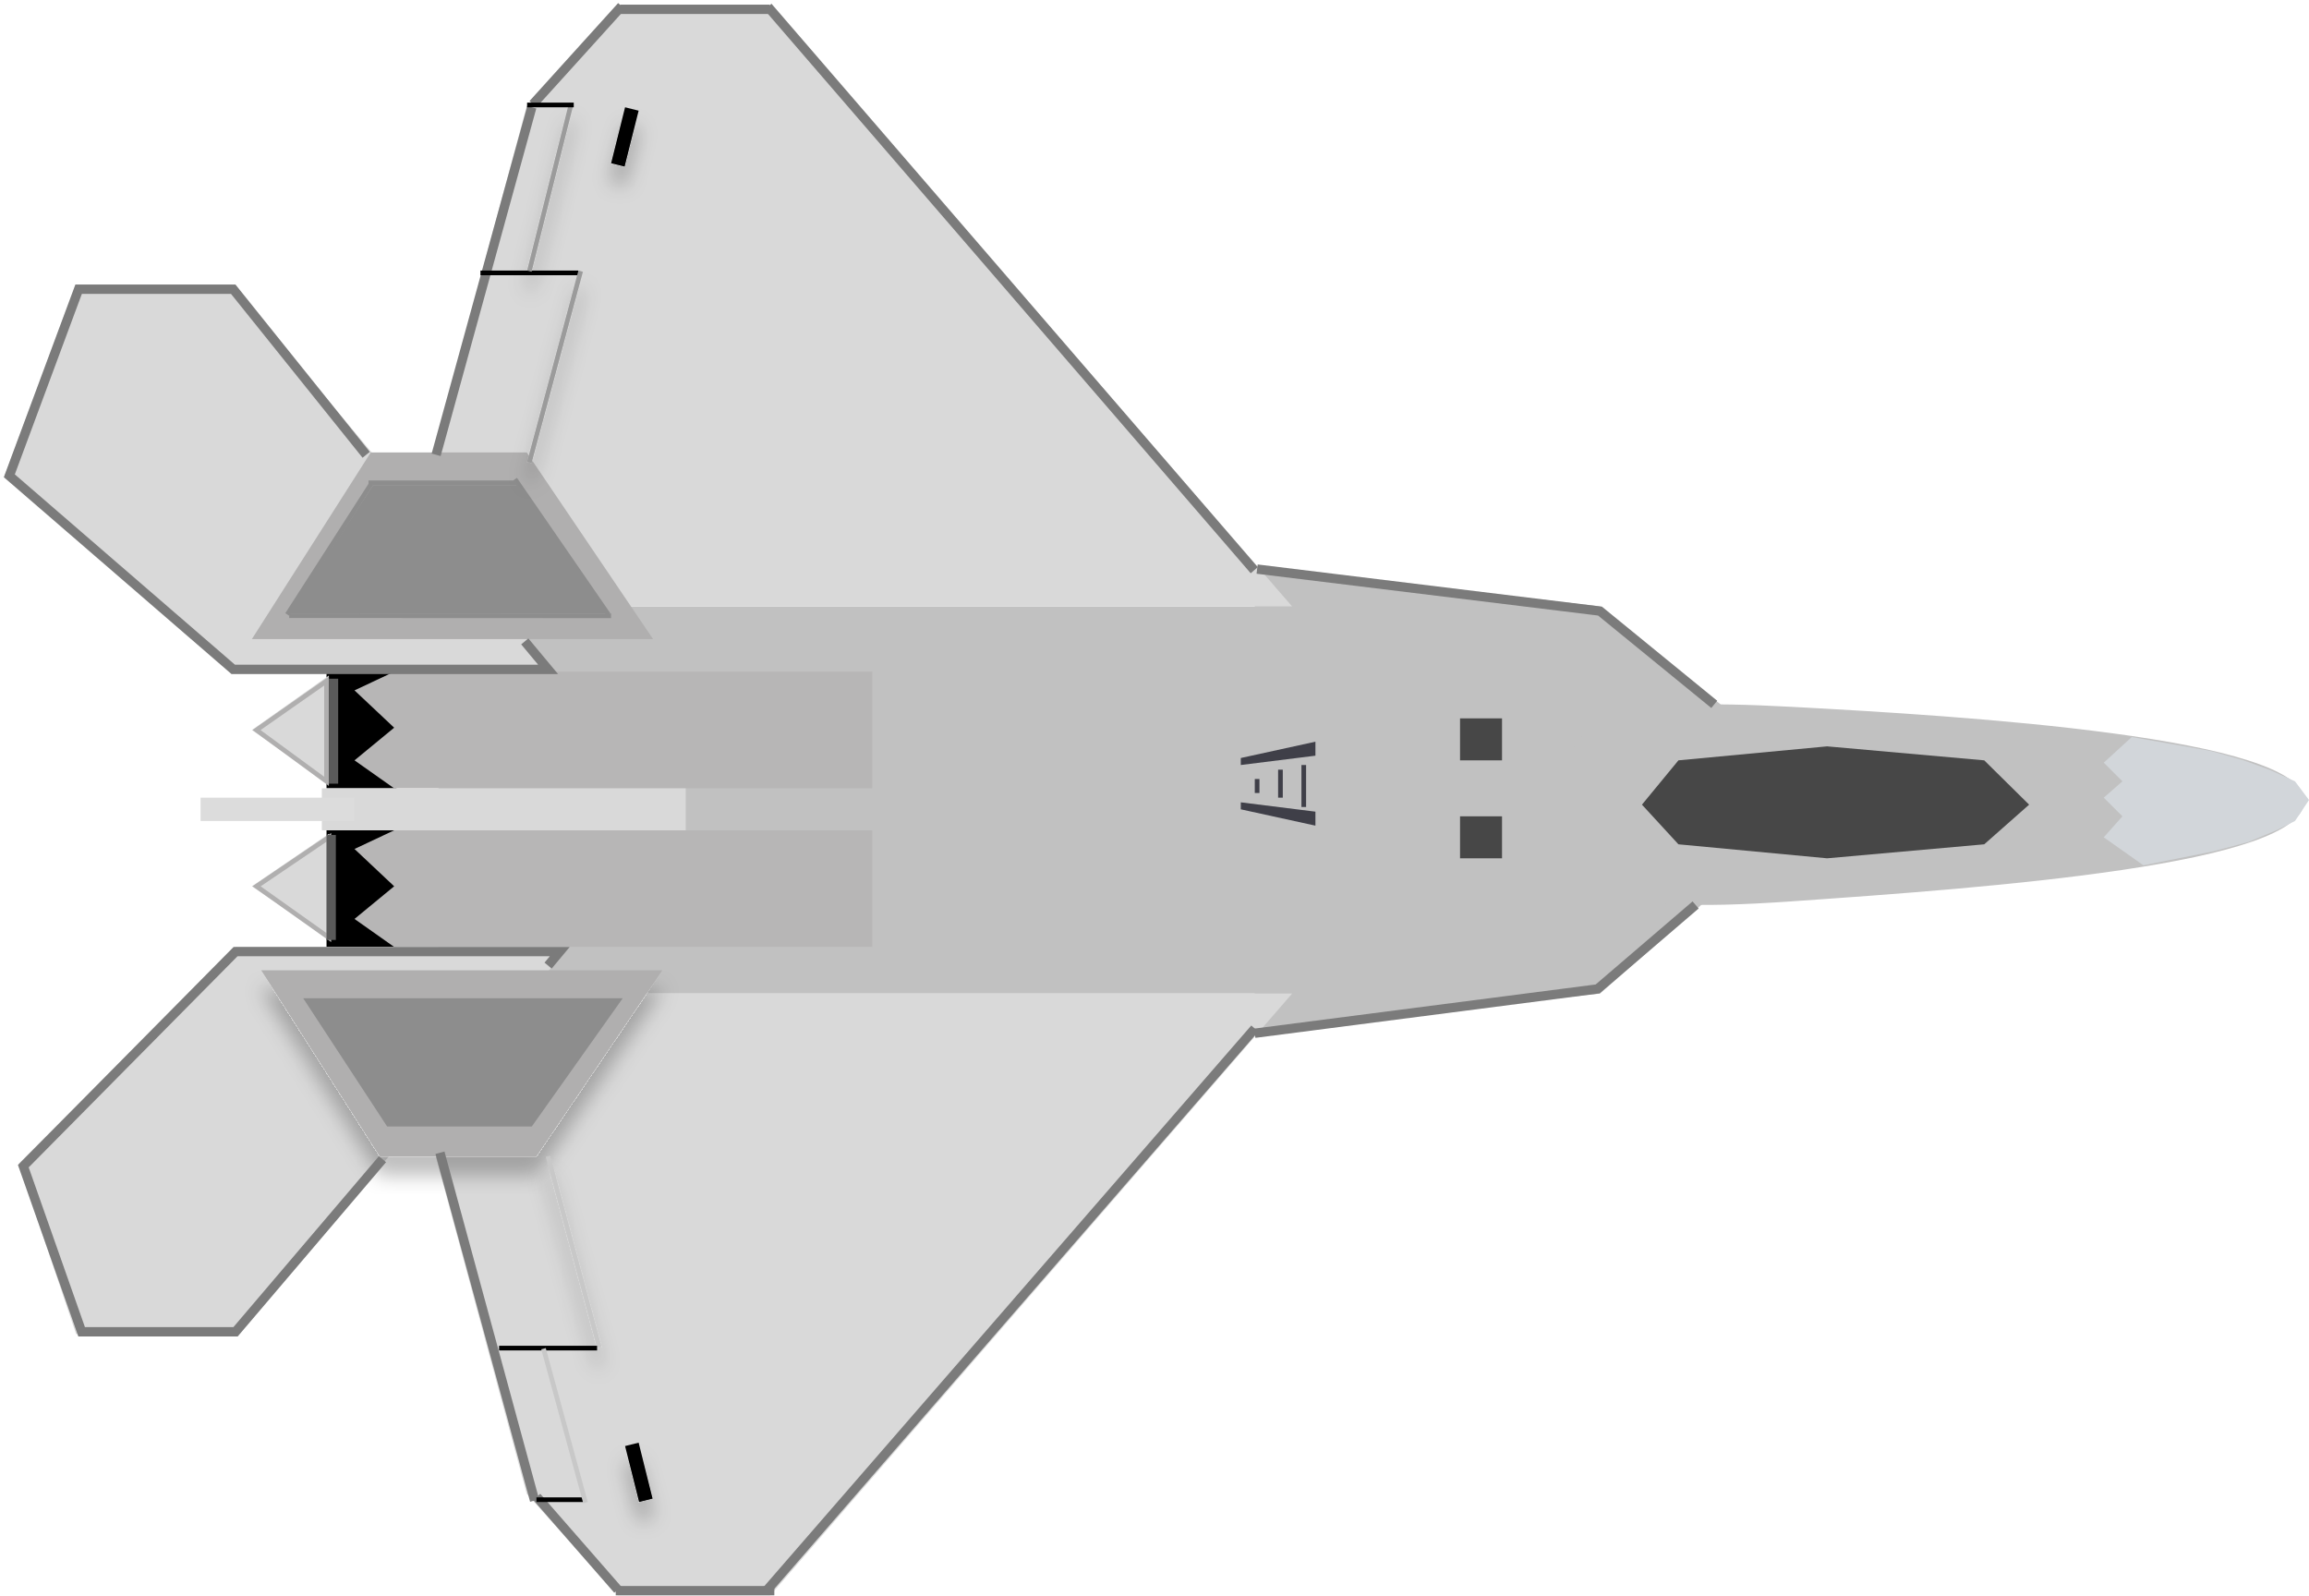
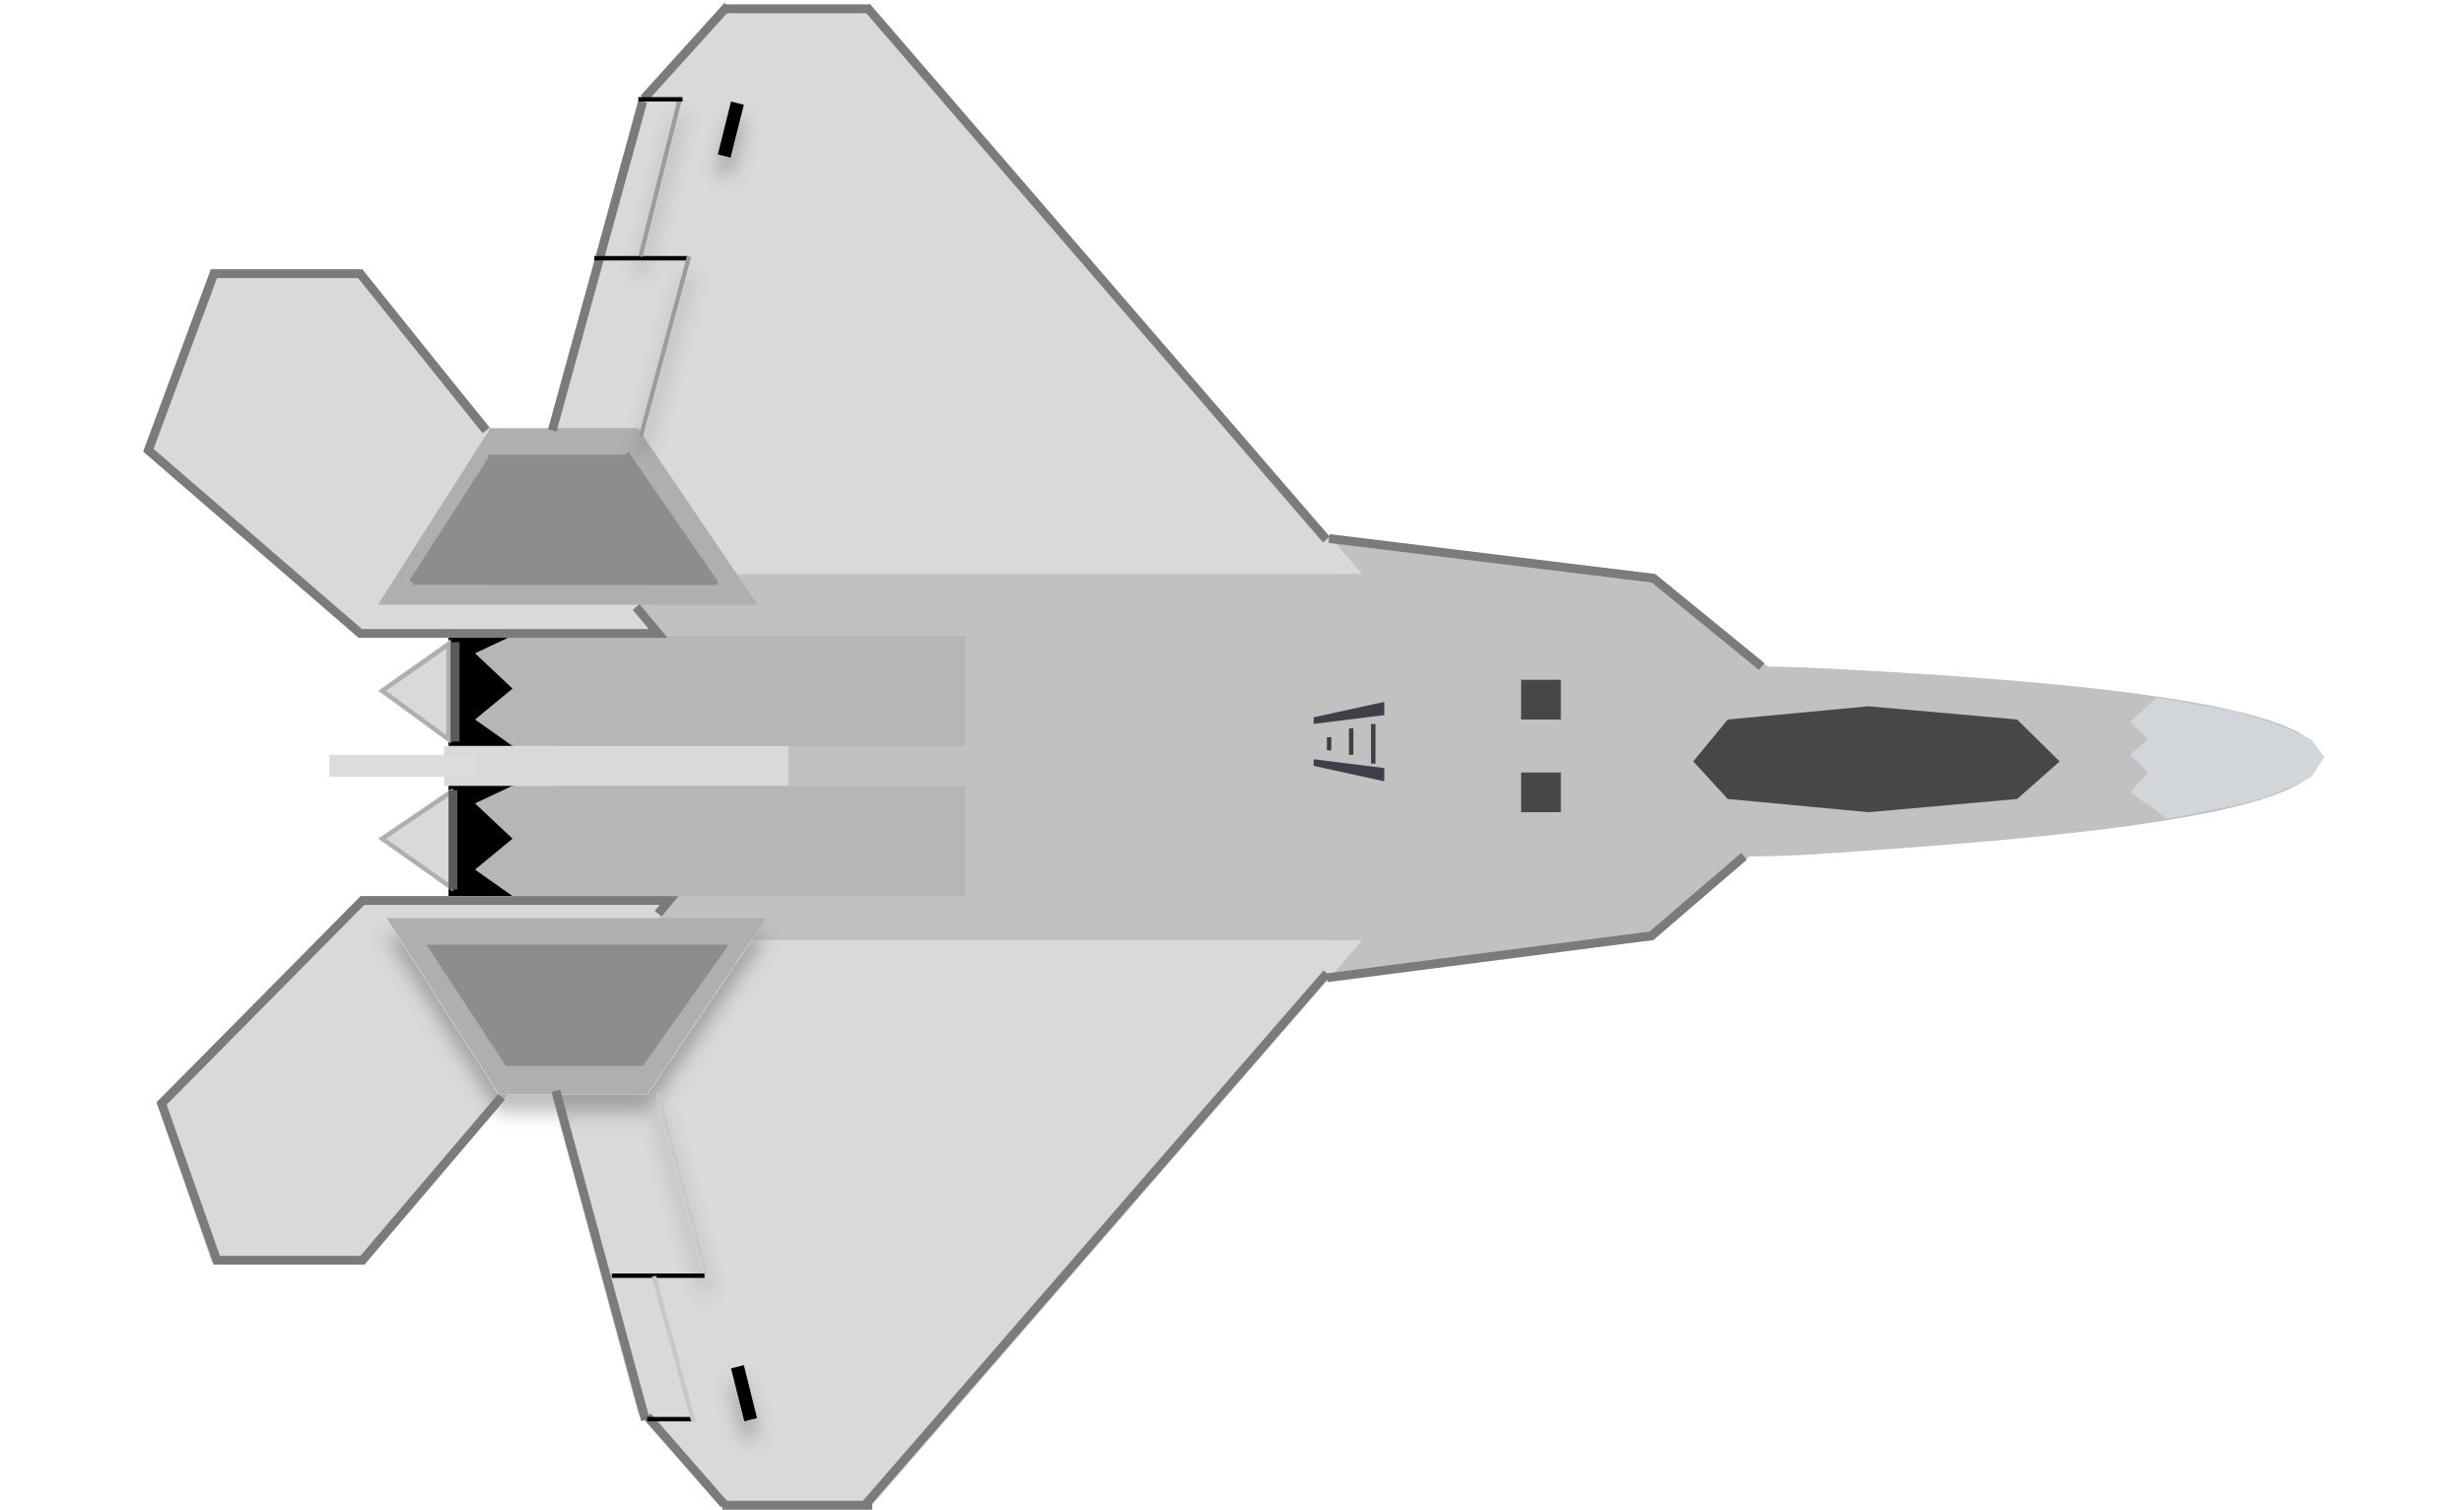
- <svg xmlns="http://www.w3.org/2000/svg" width="495" height="342" viewBox="0 0 495 342" fill="none">
+ <svg xmlns="http://www.w3.org/2000/svg" width="395" height="242" viewBox="0 0 495 342" fill="none">
  <rect x="70" y="178" width="15" height="25" fill="black" />
  <path d="M269 121.5L343 130L375 156V167V185L343 213L269 221V121.5Z" fill="#C1C1C1" />
  <rect x="94" y="130" width="190" height="83" fill="#C1C1C1" />
  <path d="M132.502 342H165.148L277 213H84L112.915 320.231L132.502 342Z" fill="#D9D9D9" />
  <path d="M132.502 1H165.148L277 130H84L112.915 22.769L132.502 1Z" fill="#D9D9D9" />
  <rect x="70" y="144" width="15" height="25" fill="black" />
  <path d="M16.279 61H49.584L119 144H49.584L1 101.947L16.279 61Z" fill="#D9D9D9" />
  <g filter="url(#filter0_b_0_1)">
    <path d="M79.481 97H112.926L140 137H54L79.481 97Z" fill="#B0AFAF" />
  </g>
  <g filter="url(#filter1_b_0_1)">
    <path d="M76 148L84.5 144H187V169H84.5L76 163L84.5 156L76 148Z" fill="#B7B6B6" />
  </g>
  <path d="M76 182L84.5 178H187V203H84.5L76 197L84.5 190L76 182Z" fill="#B7B6B6" />
  <path d="M93.5 97.5L114 23" stroke="#7B7B7B" stroke-width="2" />
  <line x1="61.997" y1="131.985" x2="131.004" y2="132.015" stroke="#8D8D8D" />
  <line x1="61.579" y1="131.73" x2="79.579" y2="103.73" stroke="#8D8D8D" />
  <path d="M62 131.5L80 104H111L130.5 131.5H62Z" fill="#8D8D8D" />
  <line x1="79" y1="103.5" x2="111" y2="103.5" stroke="#8D8D8D" />
  <line x1="110.412" y1="102.716" x2="130.412" y2="131.716" stroke="#8D8D8D" />
  <path d="M78.5 97.5L50 62H16.853L2 102L50 143.5H117.5L112.5 137.5" stroke="#7B7B7B" stroke-width="2" />
  <rect x="69" y="169" width="78" height="9" fill="#D9D9D9" />
  <path d="M16.316 286H50.582L122 203H50.582L4 249.48L16.316 286Z" fill="#D9D9D9" />
  <g filter="url(#filter2_d_0_1)">
    <path d="M81.481 248H114.926L142 208H56L81.481 248Z" fill="#B0AFAF" />
  </g>
  <g filter="url(#filter3_d_0_1)">
    <line y1="-0.5" x2="42.45" y2="-0.5" transform="matrix(-0.259129 -0.965843 -0.965843 0.259129 128 289)" stroke="#C8C8C8" />
  </g>
  <path d="M65 214L83 241.5H114L133.5 214H65Z" fill="#8D8D8D" />
  <path d="M82 248.5L50.5 285.5H17.5L5 250L50.5 204H120L117.5 207" stroke="#7B7B7B" stroke-width="2" />
  <path d="M107 289H128" stroke="black" />
  <path d="M54 156.5L70.5 144.809V168.191L54 156.5Z" fill="#D9D9D9" />
  <path d="M54 190L70.5 178.742V201.258L54 190Z" fill="#D9D9D9" />
  <path d="M493.991 171.684C493.991 185.368 426.998 190.25 384.096 193.229C341.193 196.207 335 190.876 335 171.684C335 152.492 346.825 149.544 384.096 151.529C421.366 153.515 493.991 158 493.991 171.684Z" fill="#C1C1C1" />
  <path d="M76 173.5L43 173.5" stroke="#DCDCDC" stroke-width="5" />
  <path d="M359.819 163L391.696 160L425.377 163L435 172.5L425.377 181L391.696 184L359.819 181L352 172.5L359.819 163Z" fill="#474747" />
  <path d="M103 58.5H124" stroke="black" />
  <g filter="url(#filter4_d_0_1)">
    <line x1="124.483" y1="58.13" x2="113.483" y2="99.13" stroke="#9B9B9B" />
  </g>
  <g filter="url(#filter5_d_0_1)">
    <line x1="122.485" y1="22.121" x2="113.485" y2="58.121" stroke="#9B9B9B" />
  </g>
  <g filter="url(#filter6_d_0_1)">
    <line x1="135.455" y1="23.364" x2="132.455" y2="35.364" stroke="black" stroke-width="3" />
  </g>
  <line x1="114.258" y1="22.329" x2="133.258" y2="1.329" stroke="#7B7B7B" stroke-width="2" />
  <line x1="133" y1="2" x2="165" y2="2" stroke="#7B7B7B" stroke-width="2" />
  <line x1="164.632" y1="1.454" x2="268.882" y2="122.239" stroke="#7B7B7B" stroke-width="2" />
  <path d="M164.065 341.301L269 220.5" stroke="#7B7B7B" stroke-width="2" />
  <line x1="132" y1="341" x2="166" y2="341" stroke="#7B7B7B" stroke-width="2" />
  <line x1="115.072" y1="320.899" x2="132.435" y2="340.786" stroke="#7B7B7B" stroke-width="2" />
  <path d="M94.322 247.12L114.61 321.681" stroke="#7B7B7B" stroke-width="2" />
  <path d="M451 163.5L457 158L474 161L481 163L486.5 165L492 167.5L495 171.5L492 176L488 178L482 180.5L474.5 182.5L459.5 185.5L451 179.5L455 175L451 171L455 167.5L451 163.5Z" fill="#D2D6DA" />
  <g filter="url(#filter7_d_0_1)">
    <line y1="-1.5" x2="12.369" y2="-1.5" transform="matrix(-0.242536 -0.970142 -0.970142 0.242536 137 322)" stroke="black" stroke-width="3" />
  </g>
  <line x1="113" y1="22.5" x2="123" y2="22.5" stroke="black" />
  <line x1="115" y1="321.5" x2="125" y2="321.5" stroke="black" />
  <line x1="125.518" y1="322.132" x2="116.518" y2="289.132" stroke="#C8C8C8" />
  <rect x="313" y="175" width="9" height="9" fill="#474747" />
  <rect x="313" y="154" width="9" height="9" fill="#474747" />
  <path d="M266 162.5L282 159V162L266 164V162.5Z" fill="#3F3F48" />
  <path d="M266 173.5L282 177V174L266 172V173.5Z" fill="#3F3F48" />
  <rect x="269" y="167" width="1" height="3" fill="#3F3F48" />
  <rect x="274" y="165" width="1" height="6" fill="#3F3F48" />
  <rect x="279" y="164" width="1" height="9" fill="#3F3F48" />
  <path d="M367.5 151L343 131L269.5 122" stroke="#7B7B7B" stroke-width="2" />
  <path d="M363.5 194L342.5 212L269 221.5" stroke="#7B7B7B" stroke-width="2" />
  <path d="M70 146L55 156.5L70 167.5V146Z" stroke="#B0AFAF" />
  <path d="M70.5 179.5L55 190L70.5 201V179.5Z" stroke="#B0AFAF" />
  <path d="M71.5 145.5V168" stroke="#5A5A5A" stroke-width="2" />
  <path d="M71 179V201.5" stroke="#5A5A5A" stroke-width="2" />
  <defs>
    <filter id="filter0_b_0_1" x="50" y="93" width="94" height="48" filterUnits="userSpaceOnUse" color-interpolation-filters="sRGB">
      <feFlood flood-opacity="0" result="BackgroundImageFix" />
      <feGaussianBlur in="BackgroundImageFix" stdDeviation="2" />
      <feComposite in2="SourceAlpha" operator="in" result="effect1_backgroundBlur_0_1" />
      <feBlend mode="normal" in="SourceGraphic" in2="effect1_backgroundBlur_0_1" result="shape" />
    </filter>
    <filter id="filter1_b_0_1" x="72" y="140" width="119" height="33" filterUnits="userSpaceOnUse" color-interpolation-filters="sRGB">
      <feFlood flood-opacity="0" result="BackgroundImageFix" />
      <feGaussianBlur in="BackgroundImageFix" stdDeviation="2" />
      <feComposite in2="SourceAlpha" operator="in" result="effect1_backgroundBlur_0_1" />
      <feBlend mode="normal" in="SourceGraphic" in2="effect1_backgroundBlur_0_1" result="shape" />
    </filter>
    <filter id="filter2_d_0_1" x="52" y="208" width="94" height="48" filterUnits="userSpaceOnUse" color-interpolation-filters="sRGB">
      <feFlood flood-opacity="0" result="BackgroundImageFix" />
      <feColorMatrix in="SourceAlpha" type="matrix" values="0 0 0 0 0 0 0 0 0 0 0 0 0 0 0 0 0 0 127 0" result="hardAlpha" />
      <feOffset dy="4" />
      <feGaussianBlur stdDeviation="2" />
      <feComposite in2="hardAlpha" operator="out" />
      <feColorMatrix type="matrix" values="0 0 0 0 0 0 0 0 0 0 0 0 0 0 0 0 0 0 0.25 0" />
      <feBlend mode="normal" in2="BackgroundImageFix" result="effect1_dropShadow_0_1" />
      <feBlend mode="normal" in="SourceGraphic" in2="effect1_dropShadow_0_1" result="shape" />
    </filter>
    <filter id="filter3_d_0_1" x="113" y="247.741" width="19.966" height="49.259" filterUnits="userSpaceOnUse" color-interpolation-filters="sRGB">
      <feFlood flood-opacity="0" result="BackgroundImageFix" />
      <feColorMatrix in="SourceAlpha" type="matrix" values="0 0 0 0 0 0 0 0 0 0 0 0 0 0 0 0 0 0 127 0" result="hardAlpha" />
      <feOffset dy="4" />
      <feGaussianBlur stdDeviation="2" />
      <feComposite in2="hardAlpha" operator="out" />
      <feColorMatrix type="matrix" values="0 0 0 0 0 0 0 0 0 0 0 0 0 0 0 0 0 0 0.25 0" />
      <feBlend mode="normal" in2="BackgroundImageFix" result="effect1_dropShadow_0_1" />
      <feBlend mode="normal" in="SourceGraphic" in2="effect1_dropShadow_0_1" result="shape" />
    </filter>
    <filter id="filter4_d_0_1" x="109" y="58" width="19.966" height="49.259" filterUnits="userSpaceOnUse" color-interpolation-filters="sRGB">
      <feFlood flood-opacity="0" result="BackgroundImageFix" />
      <feColorMatrix in="SourceAlpha" type="matrix" values="0 0 0 0 0 0 0 0 0 0 0 0 0 0 0 0 0 0 127 0" result="hardAlpha" />
      <feOffset dy="4" />
      <feGaussianBlur stdDeviation="2" />
      <feComposite in2="hardAlpha" operator="out" />
      <feColorMatrix type="matrix" values="0 0 0 0 0 0 0 0 0 0 0 0 0 0 0 0 0 0 0.25 0" />
      <feBlend mode="normal" in2="BackgroundImageFix" result="effect1_dropShadow_0_1" />
      <feBlend mode="normal" in="SourceGraphic" in2="effect1_dropShadow_0_1" result="shape" />
    </filter>
    <filter id="filter5_d_0_1" x="109" y="22" width="17.97" height="44.242" filterUnits="userSpaceOnUse" color-interpolation-filters="sRGB">
      <feFlood flood-opacity="0" result="BackgroundImageFix" />
      <feColorMatrix in="SourceAlpha" type="matrix" values="0 0 0 0 0 0 0 0 0 0 0 0 0 0 0 0 0 0 127 0" result="hardAlpha" />
      <feOffset dy="4" />
      <feGaussianBlur stdDeviation="2" />
      <feComposite in2="hardAlpha" operator="out" />
      <feColorMatrix type="matrix" values="0 0 0 0 0 0 0 0 0 0 0 0 0 0 0 0 0 0 0.25 0" />
      <feBlend mode="normal" in2="BackgroundImageFix" result="effect1_dropShadow_0_1" />
      <feBlend mode="normal" in="SourceGraphic" in2="effect1_dropShadow_0_1" result="shape" />
    </filter>
    <filter id="filter6_d_0_1" x="127" y="23" width="13.91" height="20.728" filterUnits="userSpaceOnUse" color-interpolation-filters="sRGB">
      <feFlood flood-opacity="0" result="BackgroundImageFix" />
      <feColorMatrix in="SourceAlpha" type="matrix" values="0 0 0 0 0 0 0 0 0 0 0 0 0 0 0 0 0 0 127 0" result="hardAlpha" />
      <feOffset dy="4" />
      <feGaussianBlur stdDeviation="2" />
      <feComposite in2="hardAlpha" operator="out" />
      <feColorMatrix type="matrix" values="0 0 0 0 0 0 0 0 0 0 0 0 0 0 0 0 0 0 0.25 0" />
      <feBlend mode="normal" in2="BackgroundImageFix" result="effect1_dropShadow_0_1" />
      <feBlend mode="normal" in="SourceGraphic" in2="effect1_dropShadow_0_1" result="shape" />
    </filter>
    <filter id="filter7_d_0_1" x="130" y="309.272" width="13.91" height="20.728" filterUnits="userSpaceOnUse" color-interpolation-filters="sRGB">
      <feFlood flood-opacity="0" result="BackgroundImageFix" />
      <feColorMatrix in="SourceAlpha" type="matrix" values="0 0 0 0 0 0 0 0 0 0 0 0 0 0 0 0 0 0 127 0" result="hardAlpha" />
      <feOffset dy="4" />
      <feGaussianBlur stdDeviation="2" />
      <feComposite in2="hardAlpha" operator="out" />
      <feColorMatrix type="matrix" values="0 0 0 0 0 0 0 0 0 0 0 0 0 0 0 0 0 0 0.25 0" />
      <feBlend mode="normal" in2="BackgroundImageFix" result="effect1_dropShadow_0_1" />
      <feBlend mode="normal" in="SourceGraphic" in2="effect1_dropShadow_0_1" result="shape" />
    </filter>
  </defs>
</svg>
